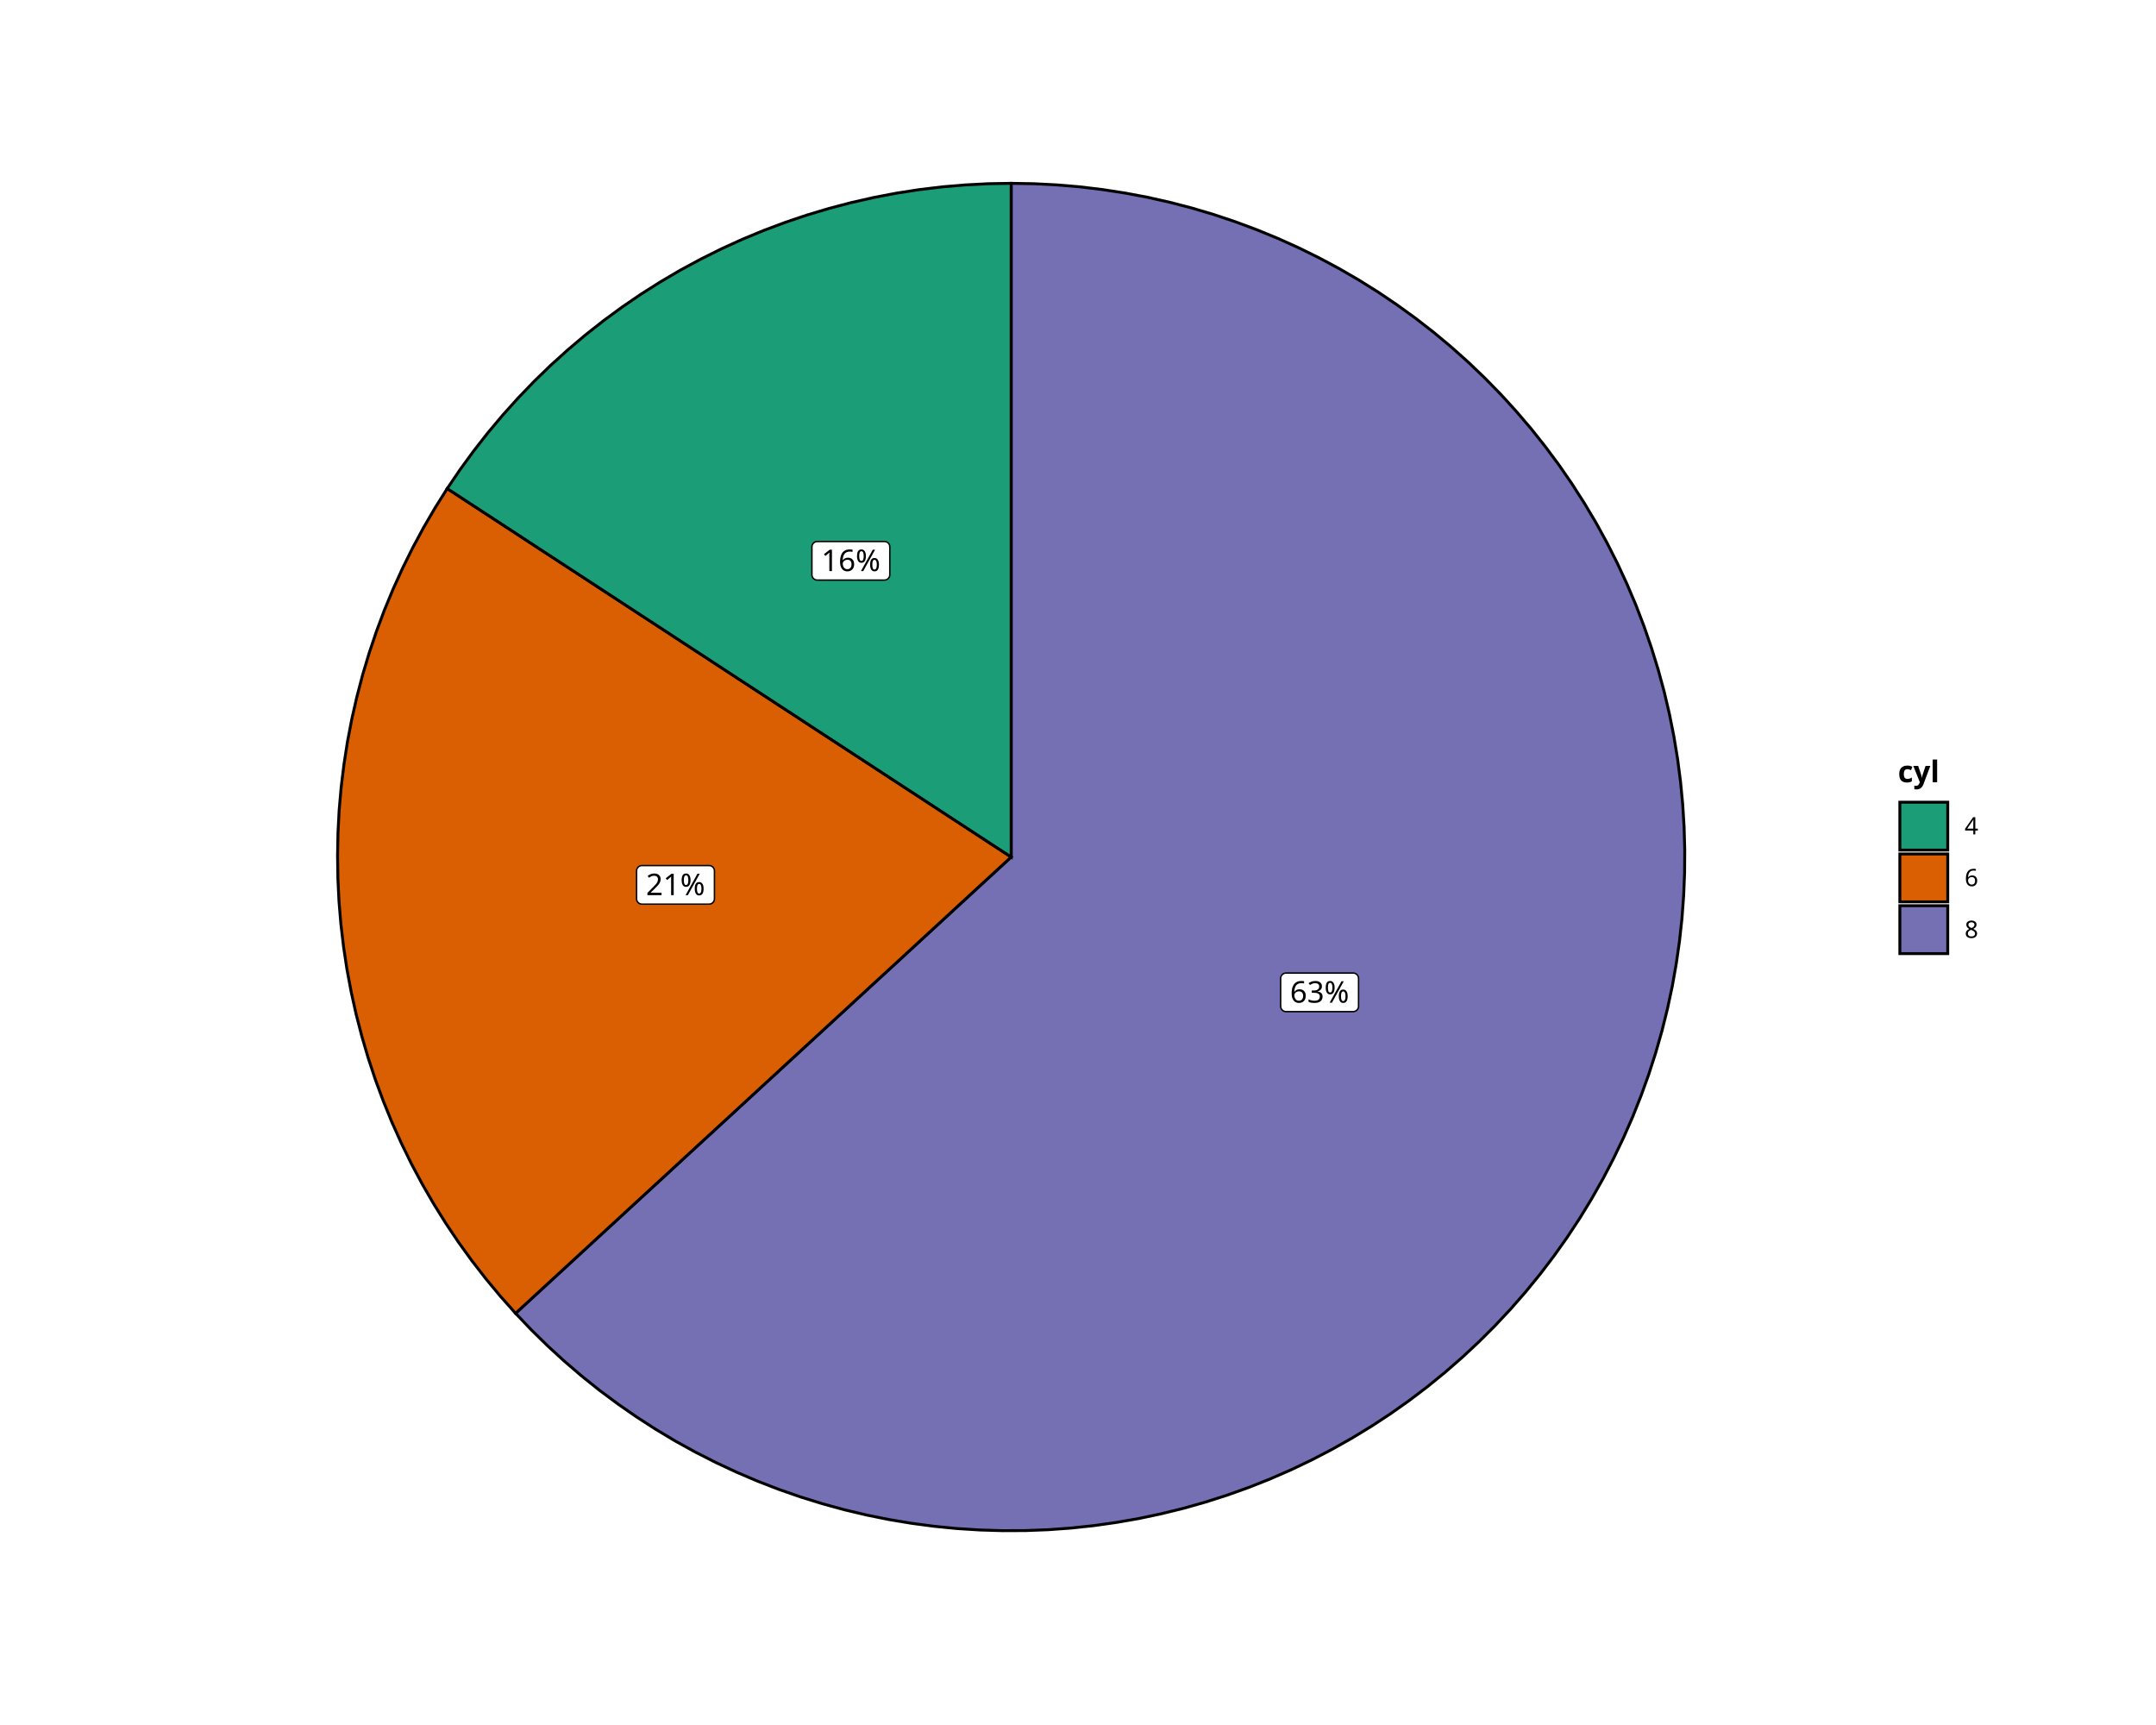
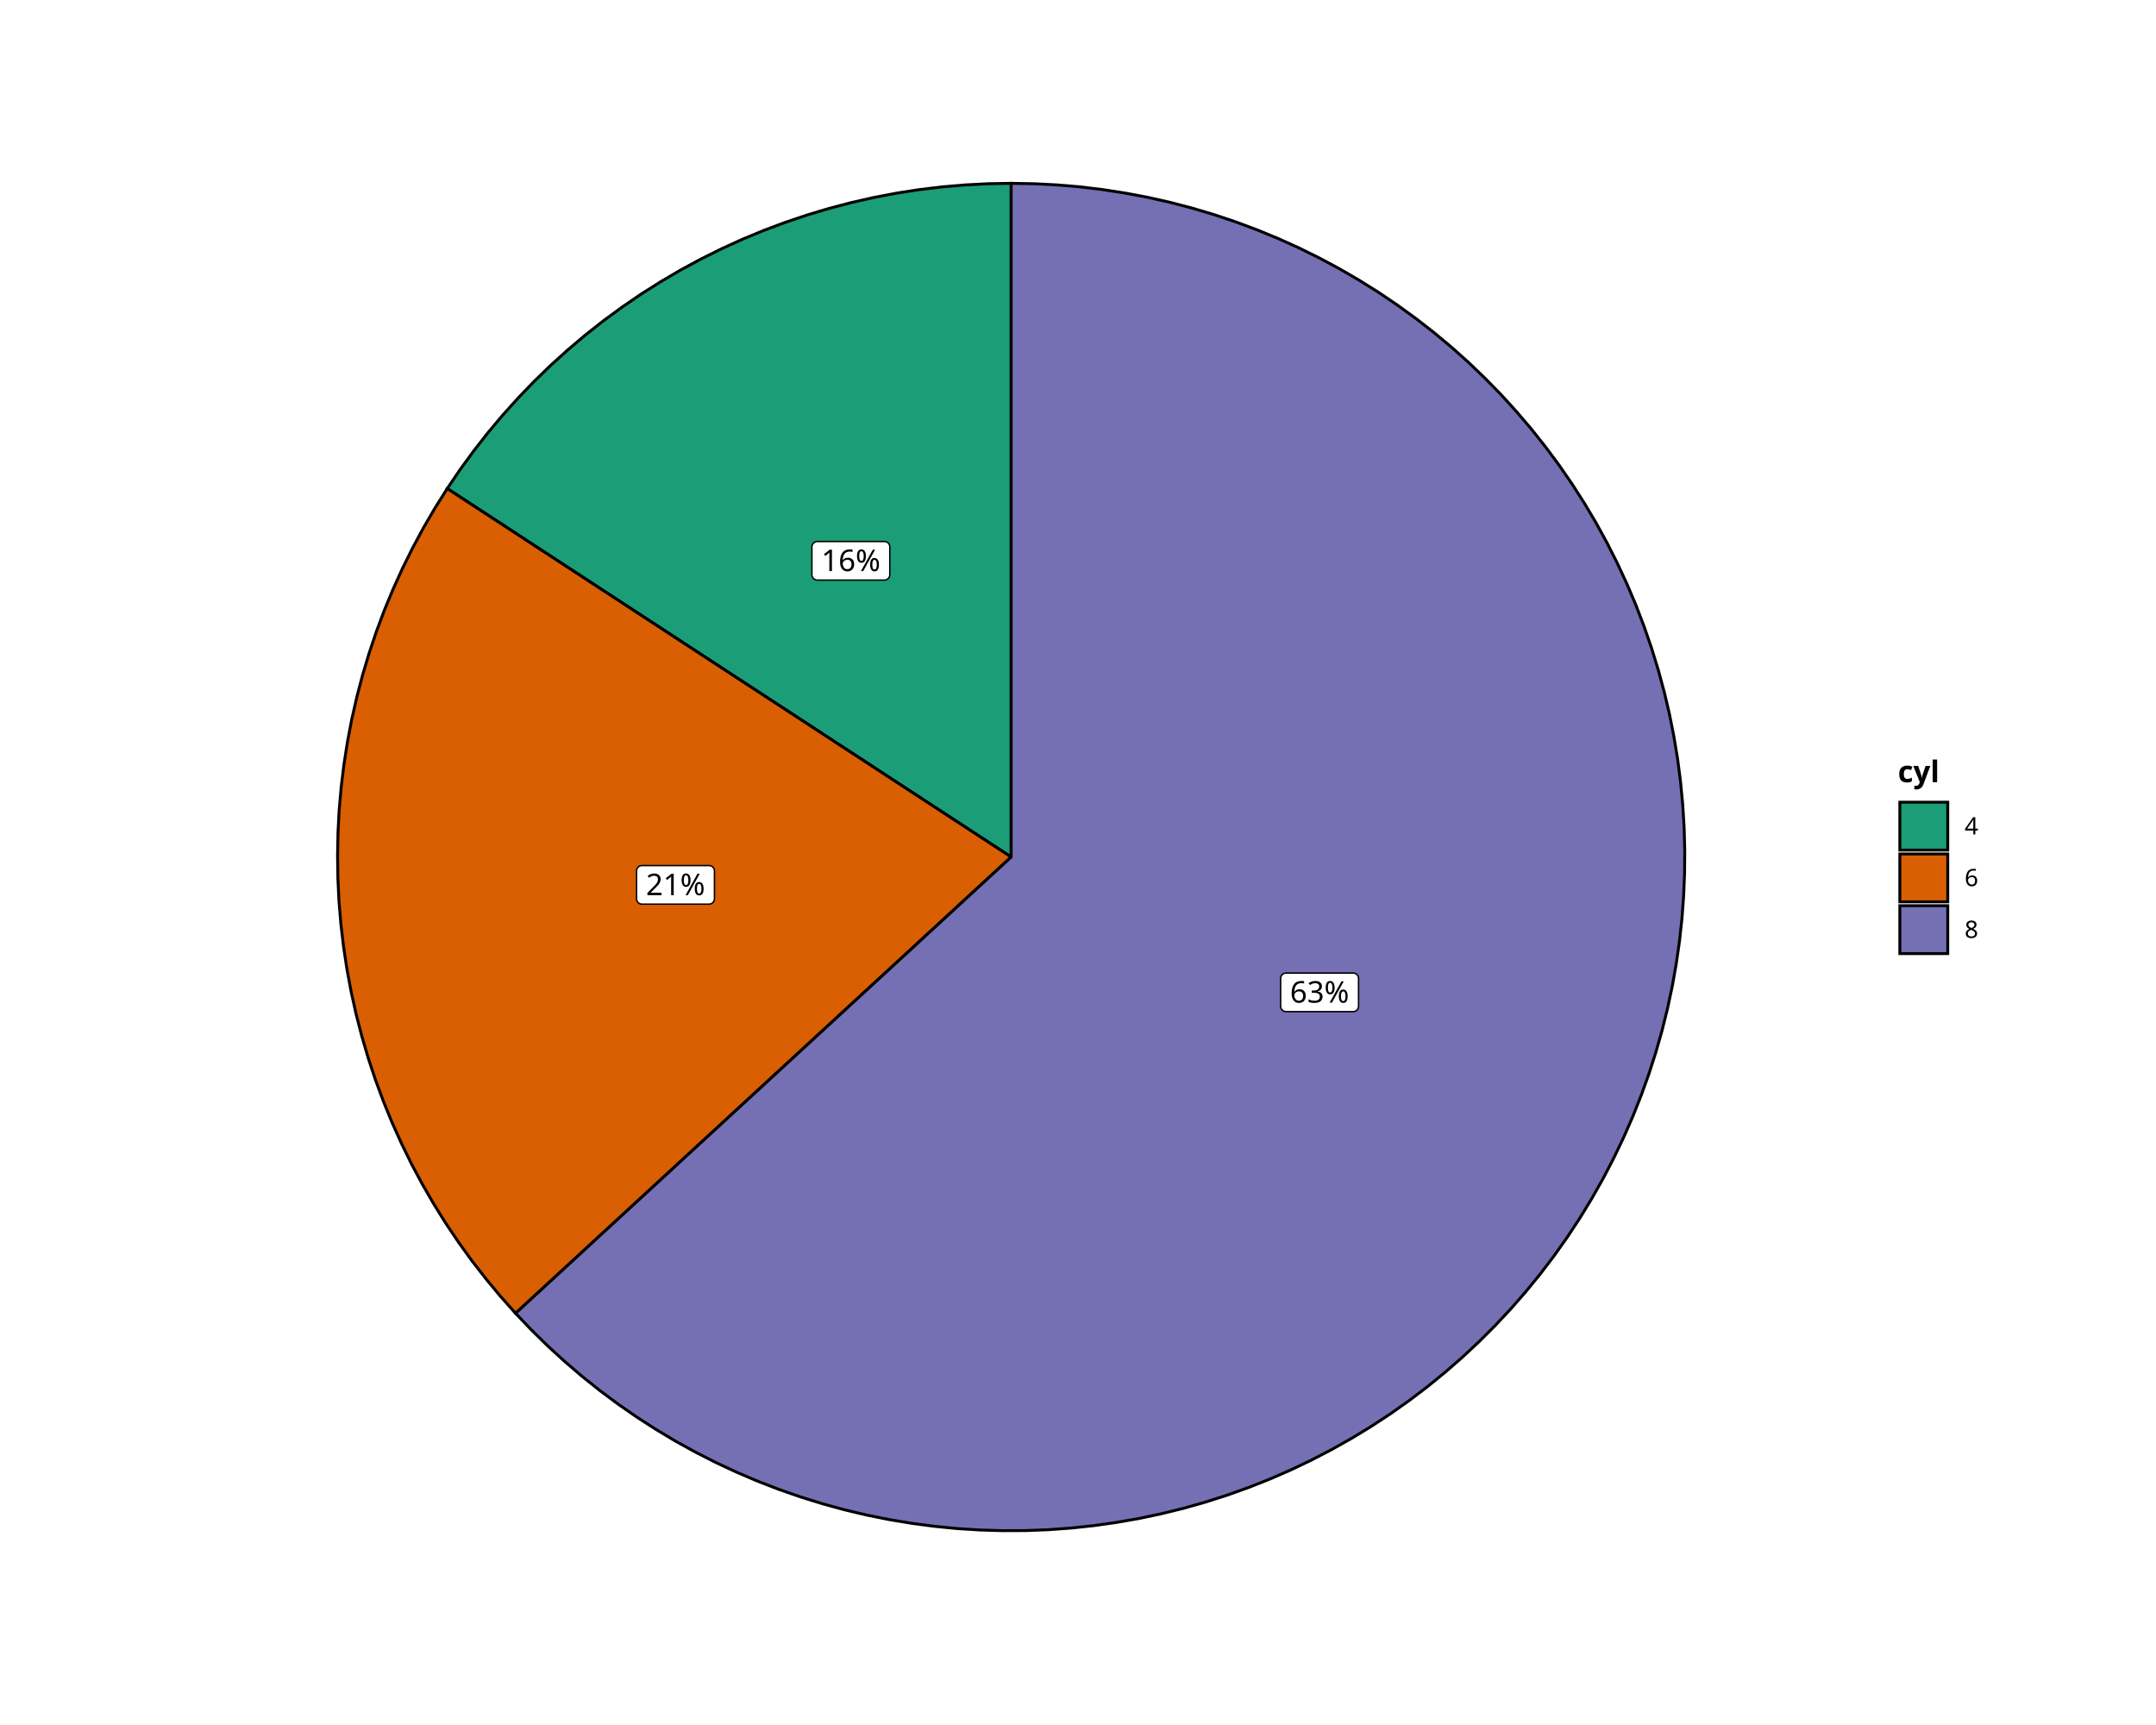
<svg xmlns="http://www.w3.org/2000/svg" class="svglite" data-engine-version="2.0" width="720.00pt" height="576.00pt" viewBox="0 0 720.00 576.00">
  <defs>
    <style type="text/css">
    .svglite line, .svglite polyline, .svglite polygon, .svglite path, .svglite rect, .svglite circle {
      fill: none;
      stroke: #000000;
      stroke-linecap: round;
      stroke-linejoin: round;
      stroke-miterlimit: 10.00;
    }
  </style>
  </defs>
  <rect width="100%" height="100%" style="stroke: none; fill: #FFFFFF;" />
  <defs>
    <clipPath id="cpMC4wMHw3MjAuMDB8MC4wMHw1NzYuMDA=">
      <rect x="0.00" y="0.00" width="720.00" height="576.00" />
    </clipPath>
  </defs>
  <g clip-path="url(#cpMC4wMHw3MjAuMDB8MC4wMHw1NzYuMDA=)">
</g>
  <defs>
    <clipPath id="cpNDkuNTF8NjcwLjQ5fDAuMDB8NTc2LjAw">
      <rect x="49.51" y="0.00" width="620.98" height="576.00" />
    </clipPath>
  </defs>
  <g clip-path="url(#cpNDkuNTF8NjcwLjQ5fDAuMDB8NTc2LjAw)">
    <rect x="49.51" y="0.00" width="620.98" height="576.00" style="stroke-width: 0.97; stroke: #FFFFFF; fill: #FFFFFF;" />
  </g>
  <g clip-path="url(#cpMC4wMHw3MjAuMDB8MC4wMHw1NzYuMDA=)">
</g>
  <defs>
    <clipPath id="cpNTYuNDl8NjE4Ljg3fDQuOTh8NTY3LjM3">
      <rect x="56.49" y="4.98" width="562.38" height="562.38" />
    </clipPath>
  </defs>
  <g clip-path="url(#cpNTYuNDl8NjE4Ljg3fDQuOTh8NTY3LjM3)">
    <rect x="56.49" y="4.98" width="562.38" height="562.38" style="stroke-width: 0.97; stroke: none; fill: #FFFFFF;" />
+     <polygon points="337.68,286.17 337.68,278.42 337.68,270.66 337.68,262.90 337.68,255.15 337.68,247.39 337.68,239.63 337.68,231.87 337.68,224.12 337.68,216.36 337.68,208.60 337.68,200.85 337.68,193.09 337.68,185.33 337.68,177.58 337.68,169.82 337.68,162.06 337.68,154.30 337.68,146.55 337.68,138.79 337.68,131.03 337.68,123.28 337.68,115.52 337.68,107.76 337.68,100.00 337.68,92.25 337.68,84.49 337.68,76.73 337.68,68.98 337.68,61.22 329.98,61.35 322.30,61.75 314.63,62.40 306.99,63.32 299.39,64.50 291.83,65.94 284.32,67.64 276.88,69.59 269.51,71.80 262.21,74.26 255.01,76.96 247.90,79.91 240.90,83.10 234.01,86.53 227.24,90.19 220.61,94.08 214.10,98.20 207.75,102.54 201.54,107.09 195.50,111.85 189.62,116.82 183.91,121.98 178.39,127.33 173.05,132.88 167.90,138.60 162.95,144.49 158.21,150.55 153.67,156.77 149.35,163.14 155.85,167.38 162.34,171.62 168.84,175.86 175.33,180.11 181.82,184.35 188.32,188.59 194.81,192.83 201.31,197.08 207.80,201.32 214.29,205.56 220.79,209.80 227.28,214.05 233.78,218.29 240.27,222.53 246.76,226.78 253.26,231.02 259.75,235.26 266.25,239.50 272.74,243.75 279.23,247.99 285.73,252.23 292.22,256.47 298.71,260.72 305.21,264.96 311.70,269.20 318.20,273.45 324.69,277.69 331.18,281.93 337.68,286.17 " style="stroke-width: 0.97; stroke-linecap: butt; stroke-linejoin: miter; fill: #1B9E77;" />
+     <polygon points="337.68,286.17 331.18,281.93 324.69,277.69 318.20,273.45 311.70,269.20 305.21,264.96 298.71,260.72 292.22,256.47 285.73,252.23 279.23,247.99 272.74,243.75 266.25,239.50 259.75,235.26 253.26,231.02 246.76,226.78 240.27,222.53 233.78,218.29 227.28,214.05 220.79,209.80 214.29,205.56 207.80,201.32 201.31,197.08 194.81,192.83 188.32,188.59 181.82,184.35 175.33,180.11 168.84,175.86 162.34,171.62 155.85,167.38 149.35,163.14 145.29,169.59 141.45,176.18 137.83,182.90 134.44,189.74 131.29,196.68 128.37,203.73 125.70,210.88 123.27,218.11 121.08,225.42 119.15,232.80 117.46,240.24 116.03,247.74 114.86,255.28 113.94,262.85 113.27,270.45 112.87,278.07 112.73,285.70 112.84,293.33 113.21,300.95 113.84,308.55 114.73,316.13 115.87,323.67 117.27,331.17 118.92,338.62 120.83,346.01 122.98,353.33 125.38,360.57 128.03,367.72 130.91,374.79 134.04,381.75 137.39,388.60 140.98,395.33 144.80,401.94 148.83,408.41 153.09,414.75 157.55,420.93 162.23,426.96 167.10,432.83 172.17,438.53 177.88,433.28 183.59,428.02 189.30,422.77 195.00,417.52 200.71,412.26 206.42,407.01 212.12,401.75 217.83,396.50 223.54,391.25 229.24,385.99 234.95,380.74 240.66,375.49 246.37,370.23 252.07,364.98 257.78,359.72 263.49,354.47 269.19,349.22 274.90,343.96 280.61,338.71 286.31,333.46 292.02,328.20 297.73,322.95 303.44,317.70 309.14,312.44 314.85,307.19 320.56,301.93 326.26,296.68 331.97,291.43 337.68,286.17 " style="stroke-width: 0.97; stroke-linecap: butt; stroke-linejoin: miter; fill: #D95F02;" />
    <polygon points="337.68,286.17 331.97,291.43 326.26,296.68 320.56,301.93 314.85,307.19 309.14,312.44 303.44,317.70 297.73,322.95 292.02,328.20 286.31,333.46 280.61,338.71 274.90,343.96 269.19,349.22 263.49,354.47 257.78,359.72 252.07,364.98 246.37,370.23 240.66,375.49 234.95,380.74 229.24,385.99 223.54,391.25 217.83,396.50 212.12,401.75 206.42,407.01 200.71,412.26 195.00,417.52 189.30,422.77 183.59,428.02 177.88,433.28 172.17,438.53 177.44,444.06 182.88,449.40 188.51,454.55 194.30,459.52 200.26,464.28 206.38,468.83 212.65,473.18 219.06,477.31 225.61,481.23 232.29,484.91 239.09,488.37 246.01,491.60 253.03,494.59 260.14,497.34 267.35,499.85 274.63,502.11 281.99,504.13 289.42,505.89 296.89,507.40 304.42,508.65 311.98,509.65 319.58,510.40 327.19,510.88 334.82,511.11 342.45,511.08 350.07,510.79 357.68,510.24 365.27,509.43 372.82,508.36 380.34,507.05 387.80,505.47 395.21,503.65 402.55,501.57 409.82,499.25 417.00,496.68 424.09,493.87 431.09,490.82 437.97,487.53 444.74,484.01 451.39,480.27 457.91,476.30 464.29,472.12 470.52,467.72 476.60,463.11 482.52,458.29 488.27,453.28 493.85,448.08 499.25,442.69 504.47,437.12 509.49,431.38 514.32,425.47 518.94,419.40 523.35,413.18 527.55,406.81 531.53,400.30 535.29,393.66 538.82,386.90 542.12,380.02 545.19,373.03 548.01,365.94 550.60,358.76 552.94,351.50 555.03,344.17 556.87,336.76 558.46,329.30 559.79,321.79 560.87,314.24 561.70,306.65 562.26,299.04 562.57,291.42 562.62,283.79 562.41,276.16 561.94,268.55 561.21,260.95 560.23,253.39 558.99,245.86 557.50,238.38 555.75,230.95 553.75,223.59 551.50,216.30 549.01,209.09 546.28,201.96 543.30,194.94 540.09,188.02 536.64,181.21 532.97,174.52 529.07,167.97 524.95,161.54 520.62,155.26 516.07,149.14 511.32,143.16 506.37,137.36 501.23,131.72 495.90,126.27 490.39,120.99 484.70,115.91 478.84,111.02 472.82,106.34 466.64,101.86 460.32,97.59 453.85,93.54 447.25,89.71 440.53,86.11 433.68,82.73 426.73,79.60 419.67,76.70 412.52,74.04 405.29,71.62 397.97,69.45 390.59,67.53 383.14,65.86 375.64,64.45 368.10,63.29 360.53,62.38 352.93,61.74 345.31,61.35 337.68,61.22 337.68,68.98 337.68,76.73 337.68,84.49 337.68,92.25 337.68,100.00 337.68,107.76 337.68,115.52 337.68,123.28 337.68,131.03 337.68,138.79 337.68,146.55 337.68,154.30 337.68,162.06 337.68,169.82 337.68,177.58 337.68,185.33 337.68,193.09 337.68,200.85 337.68,208.60 337.68,216.36 337.68,224.12 337.68,231.87 337.68,239.63 337.68,247.39 337.68,255.15 337.68,262.90 337.68,270.66 337.68,278.42 337.68,286.17 " style="stroke-width: 0.97; stroke-linecap: butt; stroke-linejoin: miter; fill: #7570B3;" />
-     <polygon points="337.68,286.17 331.18,281.93 324.69,277.69 318.20,273.45 311.70,269.20 305.21,264.96 298.71,260.72 292.22,256.47 285.73,252.23 279.23,247.99 272.74,243.75 266.25,239.50 259.75,235.26 253.26,231.02 246.76,226.78 240.27,222.53 233.78,218.29 227.28,214.05 220.79,209.80 214.29,205.56 207.80,201.32 201.31,197.08 194.81,192.83 188.32,188.59 181.82,184.35 175.33,180.11 168.84,175.86 162.34,171.62 155.85,167.38 149.35,163.14 145.29,169.59 141.45,176.18 137.83,182.90 134.44,189.74 131.29,196.68 128.37,203.73 125.70,210.88 123.27,218.11 121.08,225.42 119.15,232.80 117.46,240.24 116.03,247.74 114.86,255.28 113.94,262.85 113.27,270.45 112.87,278.07 112.73,285.70 112.84,293.33 113.21,300.95 113.84,308.55 114.73,316.13 115.87,323.67 117.27,331.17 118.92,338.62 120.83,346.01 122.98,353.33 125.38,360.57 128.03,367.72 130.91,374.79 134.04,381.75 137.39,388.60 140.98,395.33 144.80,401.94 148.83,408.41 153.09,414.75 157.55,420.93 162.23,426.96 167.10,432.83 172.17,438.53 177.88,433.28 183.59,428.02 189.30,422.77 195.00,417.52 200.71,412.26 206.42,407.01 212.12,401.75 217.83,396.50 223.54,391.25 229.24,385.99 234.95,380.74 240.66,375.49 246.37,370.23 252.07,364.98 257.78,359.72 263.49,354.47 269.19,349.22 274.90,343.96 280.61,338.71 286.31,333.46 292.02,328.20 297.73,322.95 303.44,317.70 309.14,312.44 314.85,307.19 320.56,301.93 326.26,296.68 331.97,291.43 337.68,286.17 " style="stroke-width: 0.97; stroke-linecap: butt; stroke-linejoin: miter; fill: #D95F02;" />
-     <polygon points="337.68,286.17 337.68,278.42 337.68,270.66 337.68,262.90 337.68,255.15 337.68,247.39 337.68,239.63 337.68,231.87 337.68,224.12 337.68,216.36 337.68,208.60 337.68,200.85 337.68,193.09 337.68,185.33 337.68,177.58 337.68,169.82 337.68,162.06 337.68,154.30 337.68,146.55 337.68,138.79 337.68,131.03 337.68,123.28 337.68,115.52 337.68,107.76 337.68,100.00 337.68,92.25 337.68,84.49 337.68,76.73 337.68,68.98 337.68,61.22 329.98,61.35 322.30,61.75 314.63,62.40 306.99,63.32 299.39,64.50 291.83,65.94 284.32,67.64 276.88,69.59 269.51,71.80 262.21,74.26 255.01,76.96 247.90,79.91 240.90,83.10 234.01,86.53 227.24,90.19 220.61,94.08 214.10,98.20 207.75,102.54 201.54,107.09 195.50,111.85 189.62,116.82 183.91,121.98 178.39,127.33 173.05,132.88 167.90,138.60 162.95,144.49 158.21,150.55 153.67,156.77 149.35,163.14 155.85,167.38 162.34,171.62 168.84,175.86 175.33,180.11 181.82,184.35 188.32,188.59 194.81,192.83 201.31,197.08 207.80,201.32 214.29,205.56 220.79,209.80 227.28,214.05 233.78,218.29 240.27,222.53 246.76,226.78 253.26,231.02 259.75,235.26 266.25,239.50 272.74,243.75 279.23,247.99 285.73,252.23 292.22,256.47 298.71,260.72 305.21,264.96 311.70,269.20 318.20,273.45 324.69,277.69 331.18,281.93 337.68,286.17 " style="stroke-width: 0.97; stroke-linecap: butt; stroke-linejoin: miter; fill: #1B9E77;" />
+     <polygon points="272.94,193.69 295.35,193.69 295.28,193.69 295.57,193.68 295.85,193.62 296.12,193.52 296.38,193.38 296.60,193.19 296.79,192.98 296.95,192.73 297.06,192.46 297.13,192.18 297.15,191.89 297.15,191.89 297.15,182.61 297.15,182.61 297.13,182.32 297.06,182.04 296.95,181.78 296.79,181.53 296.60,181.31 296.38,181.13 296.12,180.99 295.85,180.88 295.57,180.83 295.35,180.81 272.94,180.81 273.15,180.83 272.86,180.81 272.58,180.85 272.30,180.93 272.04,181.05 271.80,181.22 271.59,181.42 271.42,181.65 271.28,181.91 271.19,182.18 271.14,182.47 271.14,182.61 271.14,191.89 271.14,191.75 271.14,192.04 271.19,192.32 271.28,192.60 271.42,192.86 271.59,193.09 271.80,193.29 272.04,193.45 272.30,193.58 272.58,193.66 272.86,193.69 " style="stroke-width: 0.48; fill: #FFFFFF;" />
+     <text x="284.15" y="190.69" text-anchor="middle" style="font-size: 10.00px; font-family: sans;" textLength="20.02px" lengthAdjust="spacingAndGlyphs">16%</text>
+     <polygon points="214.38,301.90 236.79,301.90 236.72,301.90 237.01,301.89 237.29,301.83 237.57,301.73 237.82,301.58 238.04,301.40 238.23,301.18 238.39,300.94 238.50,300.67 238.57,300.39 238.59,300.10 238.59,300.10 238.59,290.82 238.59,290.82 238.57,290.53 238.50,290.25 238.39,289.98 238.23,289.74 238.04,289.52 237.82,289.34 237.57,289.19 237.29,289.09 237.01,289.03 236.79,289.02 214.38,289.02 214.59,289.03 214.31,289.02 214.02,289.06 213.74,289.14 213.48,289.26 213.24,289.43 213.03,289.63 212.86,289.86 212.72,290.12 212.63,290.39 212.58,290.68 212.58,290.82 212.58,300.10 212.58,299.96 212.58,300.25 212.63,300.53 212.72,300.81 212.86,301.06 213.03,301.30 213.24,301.50 213.48,301.66 213.74,301.79 214.02,301.87 214.31,301.90 " style="stroke-width: 0.48; fill: #FFFFFF;" />
+     <text x="225.59" y="298.90" text-anchor="middle" style="font-size: 10.00px; font-family: sans;" textLength="20.02px" lengthAdjust="spacingAndGlyphs">21%</text>
    <polygon points="429.47,337.80 451.89,337.80 451.82,337.79 452.11,337.78 452.39,337.72 452.66,337.62 452.91,337.48 453.14,337.29 453.33,337.08 453.48,336.83 453.60,336.57 453.67,336.28 453.69,336.00 453.69,336.00 453.69,326.71 453.69,326.71 453.67,326.43 453.60,326.14 453.48,325.88 453.33,325.63 453.14,325.42 452.91,325.23 452.66,325.09 452.39,324.98 452.11,324.93 451.89,324.91 429.47,324.91 429.69,324.93 429.40,324.92 429.11,324.95 428.84,325.03 428.57,325.15 428.34,325.32 428.13,325.52 427.95,325.75 427.82,326.01 427.73,326.28 427.68,326.57 427.67,326.71 427.67,336.00 427.68,335.85 427.68,336.14 427.73,336.43 427.82,336.70 427.95,336.96 428.13,337.19 428.34,337.39 428.57,337.55 428.84,337.68 429.11,337.76 429.40,337.79 " style="stroke-width: 0.48; fill: #FFFFFF;" />
    <text x="440.68" y="334.80" text-anchor="middle" style="font-size: 10.00px; font-family: sans;" textLength="20.02px" lengthAdjust="spacingAndGlyphs">63%</text>
-     <polygon points="214.38,301.90 236.79,301.90 236.72,301.90 237.01,301.89 237.29,301.83 237.57,301.73 237.82,301.58 238.04,301.40 238.23,301.18 238.39,300.94 238.50,300.67 238.57,300.39 238.59,300.10 238.59,300.10 238.59,290.82 238.59,290.82 238.57,290.53 238.50,290.25 238.39,289.98 238.23,289.74 238.04,289.52 237.82,289.34 237.57,289.19 237.29,289.09 237.01,289.03 236.79,289.02 214.38,289.02 214.59,289.03 214.31,289.02 214.02,289.06 213.74,289.14 213.48,289.26 213.24,289.43 213.03,289.63 212.86,289.86 212.72,290.12 212.63,290.39 212.58,290.68 212.58,290.82 212.58,300.10 212.58,299.96 212.58,300.25 212.63,300.53 212.72,300.81 212.86,301.06 213.03,301.30 213.24,301.50 213.48,301.66 213.74,301.79 214.02,301.87 214.31,301.90 " style="stroke-width: 0.48; fill: #FFFFFF;" />
-     <text x="225.59" y="298.90" text-anchor="middle" style="font-size: 10.00px; font-family: sans;" textLength="20.02px" lengthAdjust="spacingAndGlyphs">21%</text>
-     <polygon points="272.94,193.69 295.35,193.69 295.28,193.69 295.57,193.68 295.85,193.62 296.12,193.52 296.38,193.38 296.60,193.19 296.79,192.98 296.95,192.73 297.06,192.46 297.13,192.18 297.15,191.89 297.15,191.89 297.15,182.61 297.15,182.61 297.13,182.32 297.06,182.04 296.95,181.78 296.79,181.53 296.60,181.31 296.38,181.13 296.12,180.99 295.85,180.88 295.57,180.83 295.35,180.81 272.94,180.81 273.15,180.83 272.86,180.81 272.58,180.85 272.30,180.93 272.04,181.05 271.80,181.22 271.59,181.42 271.42,181.65 271.28,181.91 271.19,182.18 271.14,182.47 271.14,182.61 271.14,191.89 271.14,191.75 271.14,192.04 271.19,192.32 271.28,192.60 271.42,192.86 271.59,193.09 271.80,193.29 272.04,193.45 272.30,193.58 272.58,193.66 272.86,193.69 " style="stroke-width: 0.48; fill: #FFFFFF;" />
-     <text x="284.15" y="190.69" text-anchor="middle" style="font-size: 10.00px; font-family: sans;" textLength="20.02px" lengthAdjust="spacingAndGlyphs">16%</text>
  </g>
  <g clip-path="url(#cpMC4wMHw3MjAuMDB8MC4wMHw1NzYuMDA=)">
    <rect x="628.83" y="248.30" width="36.67" height="75.74" style="stroke-width: 0.97; stroke: none; fill: #FFFFFF;" />
    <text x="633.81" y="261.20" style="font-size: 10.00px; font-weight: bold; font-family: sans;" textLength="12.23px" lengthAdjust="spacingAndGlyphs">cyl</text>
    <rect x="633.81" y="267.22" width="17.28" height="17.28" style="stroke-width: 0.97; stroke: none; fill: #FFFFFF;" />
    <rect x="634.46" y="267.87" width="15.99" height="15.99" style="stroke-width: 0.97; stroke-linecap: butt; stroke-linejoin: miter; fill: #1B9E77;" />
    <rect x="633.81" y="284.50" width="17.28" height="17.28" style="stroke-width: 0.97; stroke: none; fill: #FFFFFF;" />
    <rect x="634.46" y="285.15" width="15.99" height="15.99" style="stroke-width: 0.97; stroke-linecap: butt; stroke-linejoin: miter; fill: #D95F02;" />
    <rect x="633.81" y="301.78" width="17.28" height="17.28" style="stroke-width: 0.97; stroke: none; fill: #FFFFFF;" />
    <rect x="634.46" y="302.43" width="15.99" height="15.99" style="stroke-width: 0.97; stroke-linecap: butt; stroke-linejoin: miter; fill: #7570B3;" />
    <text x="656.08" y="278.62" style="font-size: 8.00px; font-family: sans;" textLength="4.45px" lengthAdjust="spacingAndGlyphs">4</text>
    <text x="656.08" y="295.90" style="font-size: 8.00px; font-family: sans;" textLength="4.45px" lengthAdjust="spacingAndGlyphs">6</text>
    <text x="656.08" y="313.18" style="font-size: 8.00px; font-family: sans;" textLength="4.45px" lengthAdjust="spacingAndGlyphs">8</text>
  </g>
</svg>
